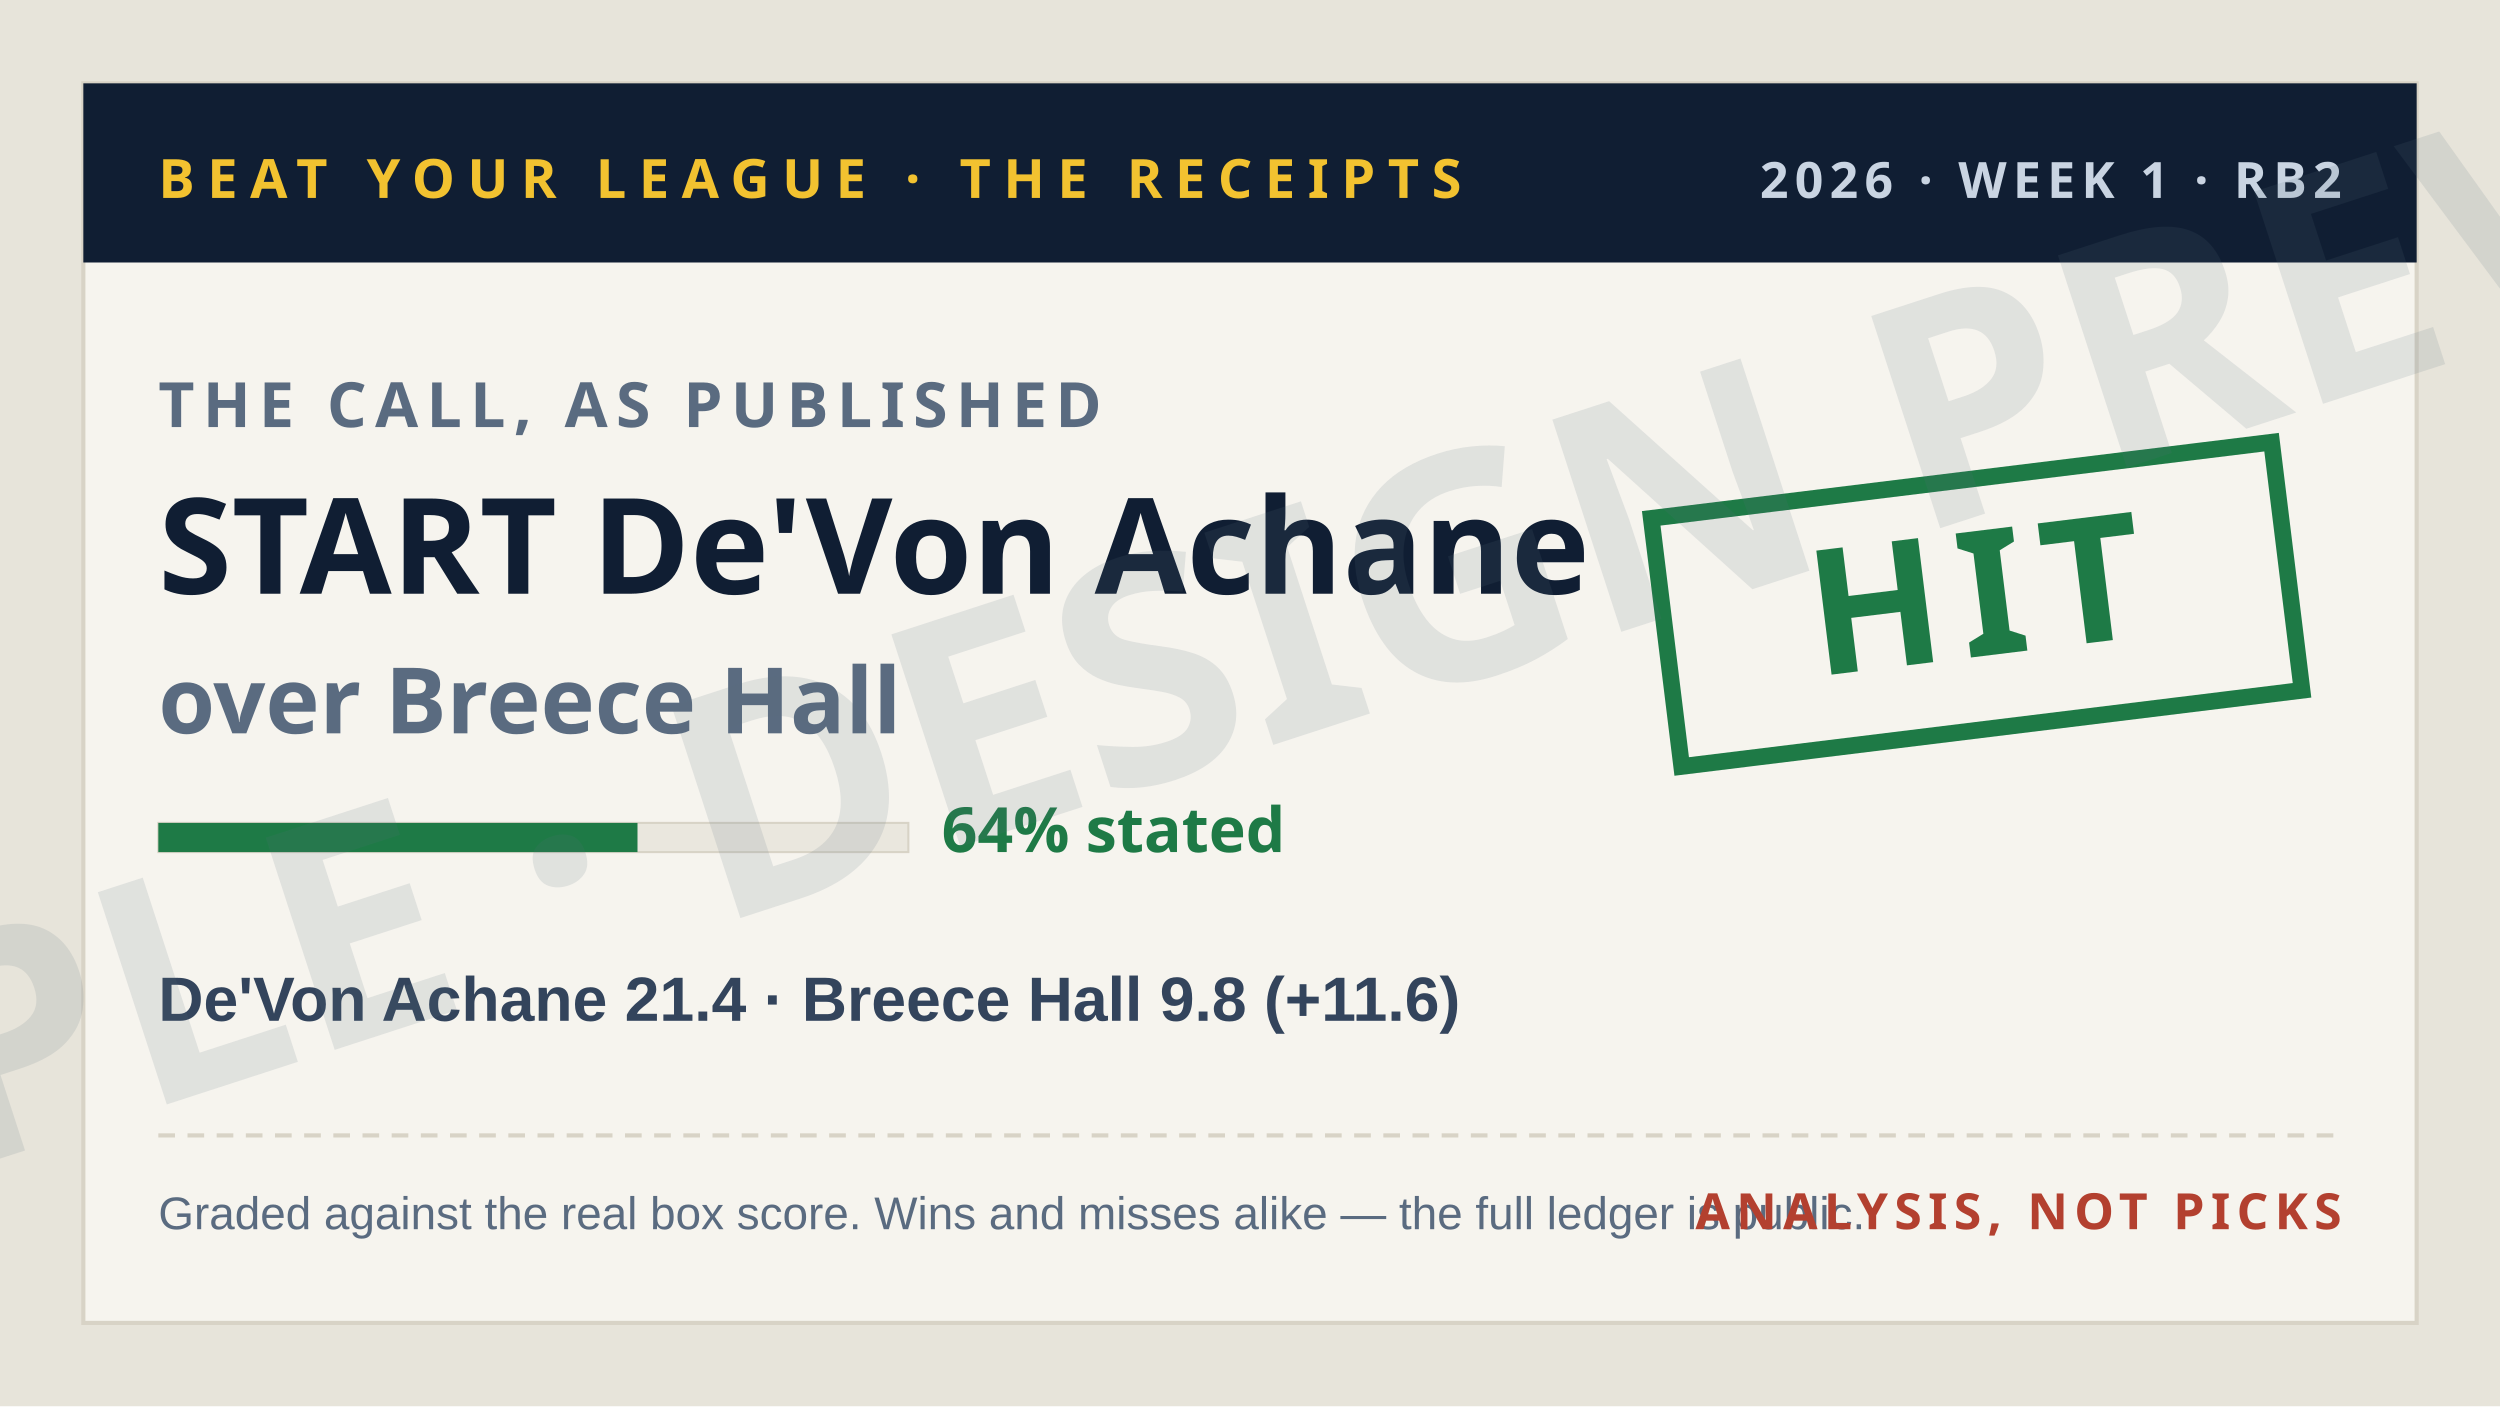
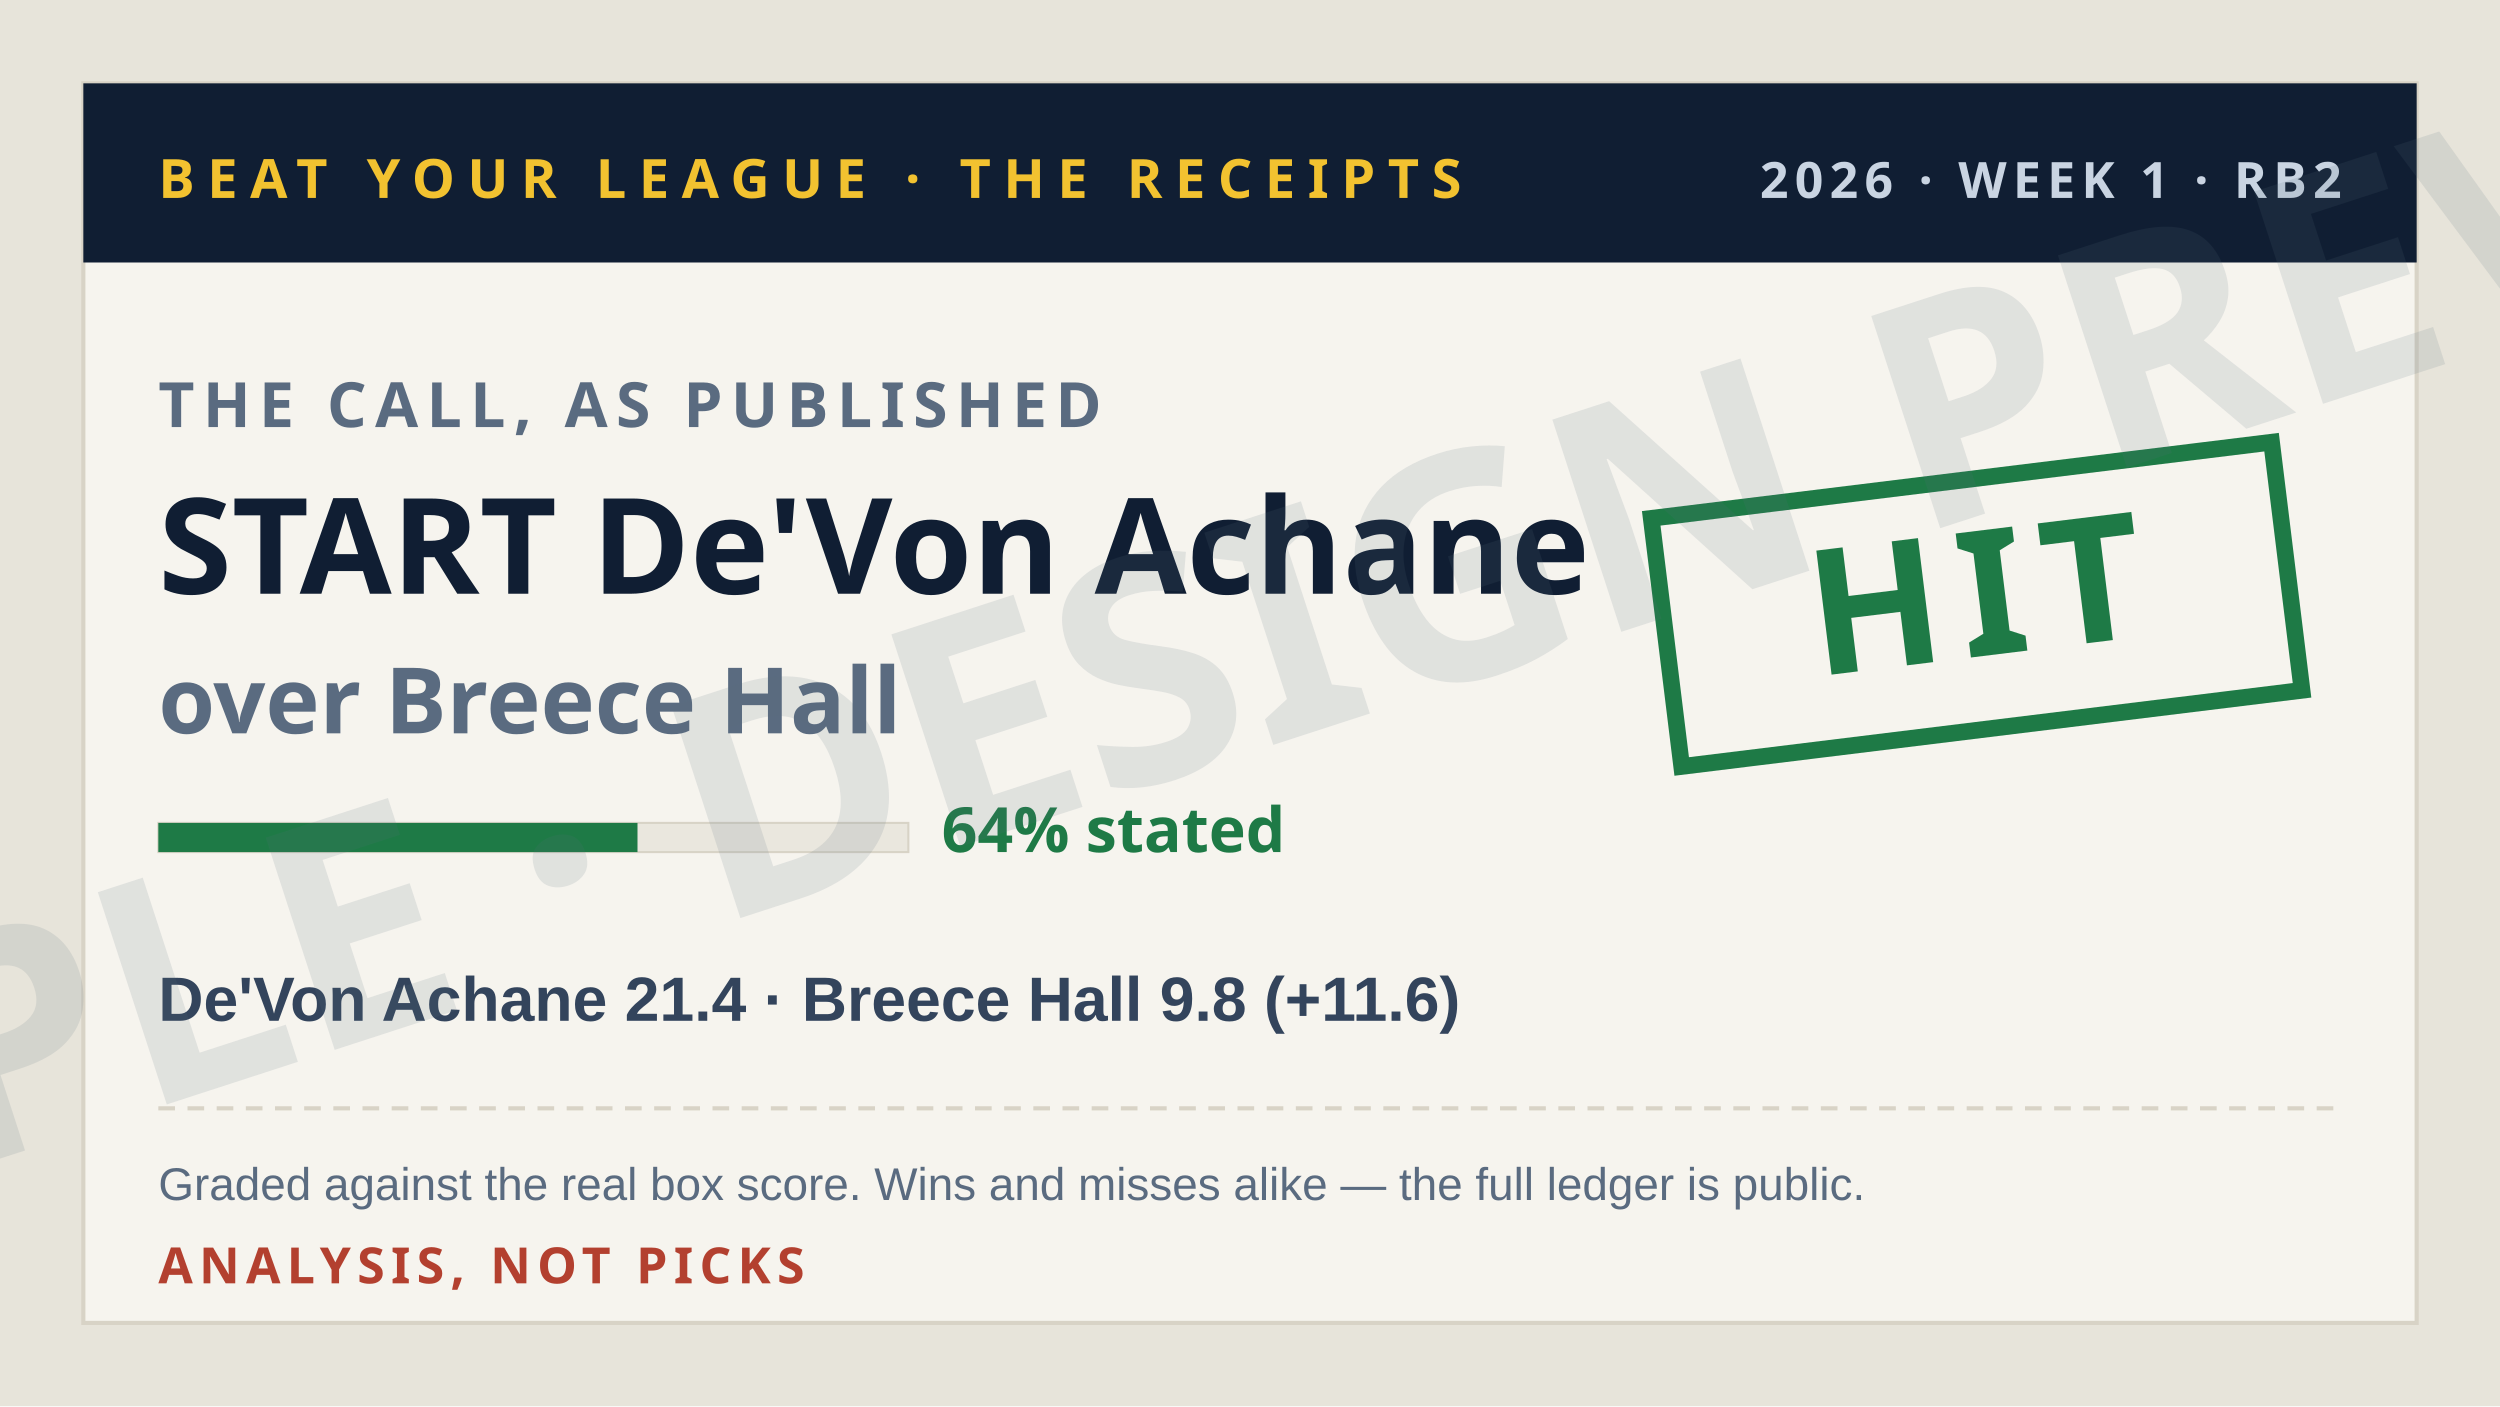
<svg xmlns="http://www.w3.org/2000/svg" width="1200" height="675" viewBox="0 0 1200 675">
  <rect width="1200" height="675" fill="#E7E4DA" />
  <rect x="40" y="40" width="1120" height="595" fill="#F6F4EE" stroke="#D8D3C6" stroke-width="2" />
  <rect x="40" y="40" width="1120" height="86" fill="#101E33" />
  <text x="76" y="95" font-family="'Barlow Condensed','Arial Narrow',sans-serif" font-size="26" font-weight="800" letter-spacing="6" fill="#F2C230">BEAT YOUR LEAGUE · THE RECEIPTS</text>
  <text x="1124" y="95" text-anchor="end" font-family="'Barlow Condensed','Arial Narrow',sans-serif" font-size="24" font-weight="700" letter-spacing="3" fill="#C9D4E2">2026 · WEEK 1 · RB2</text>
  <text x="76" y="205" font-family="'Barlow Condensed','Arial Narrow',sans-serif" font-size="30" font-weight="800" letter-spacing="4" fill="#5A6B80">THE CALL, AS PUBLISHED</text>
  <text x="76" y="285" font-family="'Barlow Condensed','Arial Narrow',sans-serif" font-size="64" font-weight="800" fill="#101E33">START De'Von Achane</text>
  <text x="76" y="352" font-family="'Barlow Condensed','Arial Narrow',sans-serif" font-size="44" font-weight="700" fill="#5A6B80">over Breece Hall</text>
  <rect x="76" y="395" width="360" height="14" fill="#EAE7DE" stroke="#D8D3C6" />
  <rect x="76" y="395" width="230" height="14" fill="#1E7A46" />
  <text x="452" y="409" font-family="'Barlow Condensed','Arial Narrow',sans-serif" font-size="30" font-weight="800" fill="#1E7A46">64% stated</text>
  <text x="76" y="490" font-family="'Barlow','Helvetica Neue',Arial,sans-serif" font-size="30" font-weight="600" fill="#33445C">De'Von Achane 21.4 · Breece Hall 9.8  (+11.6)</text>
  <g transform="rotate(-7 950 300)">
    <rect x="800" y="230" width="300" height="120" fill="none" stroke="#1E7A46" stroke-width="8" />
    <text x="950" y="315" text-anchor="middle" font-family="'Barlow Condensed','Arial Narrow',sans-serif" font-size="84" font-weight="800" letter-spacing="8" fill="#1E7A46">HIT</text>
  </g>
  <text x="600" y="360" text-anchor="middle" font-family="'Barlow Condensed','Arial Narrow',sans-serif" font-size="150" font-weight="800" fill="rgba(90,107,128,.14)" transform="rotate(-18 600 337)">SAMPLE · DESIGN PREVIEW</text>
-   <line x1="76" y1="545" x2="1124" y2="545" stroke="#D8D3C6" stroke-width="2" stroke-dasharray="8 6" />
-   <text x="76" y="590" font-family="'Barlow','Helvetica Neue',Arial,sans-serif" font-size="22" fill="#5A6B80">Graded against the real box score. Wins and misses alike — the full ledger is public.</text>
-   <text x="1124" y="590" text-anchor="end" font-family="'Barlow Condensed','Arial Narrow',sans-serif" font-size="24" font-weight="800" letter-spacing="3" fill="#B3402F">ANALYSIS, NOT PICKS</text>
+   <line x1="76" y1="532" x2="1124" y2="532" stroke="#D8D3C6" stroke-width="2" stroke-dasharray="8 6" />
+   <text x="76" y="576" font-family="'Barlow','Helvetica Neue',Arial,sans-serif" font-size="22" fill="#5A6B80">Graded against the real box score. Wins and misses alike — the full ledger is public.</text>
+   <text x="76" y="616" font-family="'Barlow Condensed','Arial Narrow',sans-serif" font-size="24" font-weight="800" letter-spacing="3" fill="#B3402F">ANALYSIS, NOT PICKS</text>
</svg>
